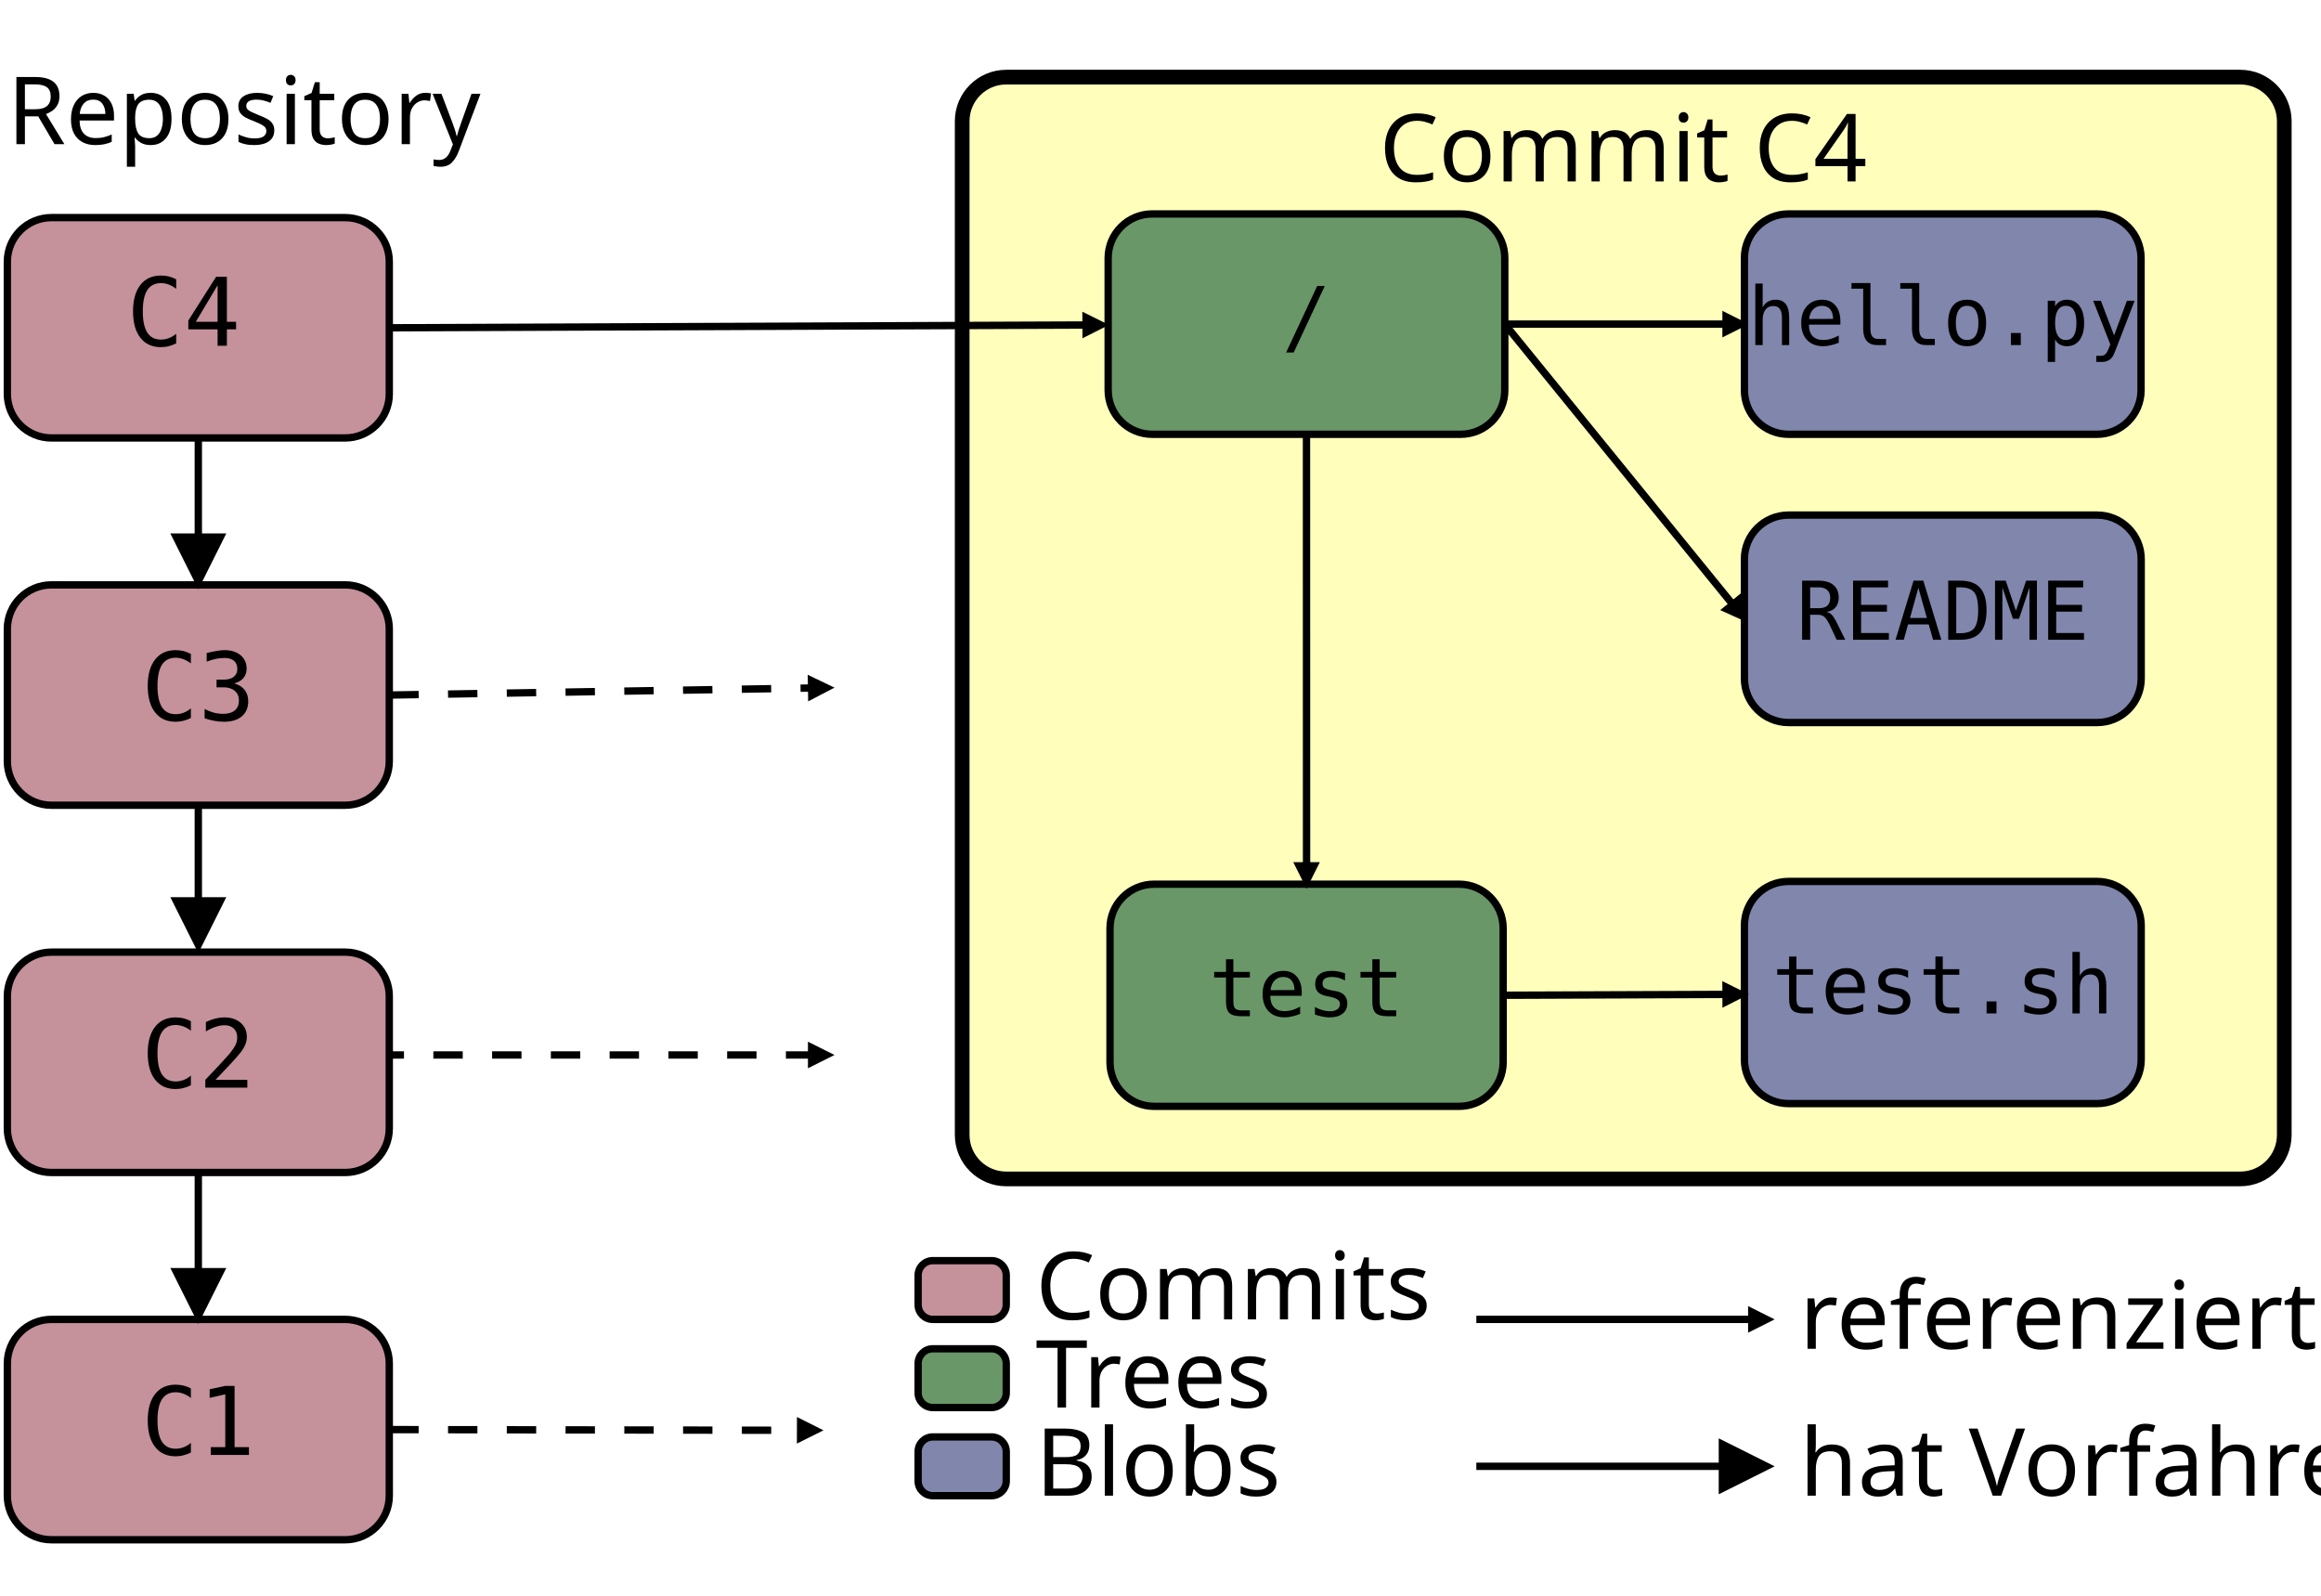
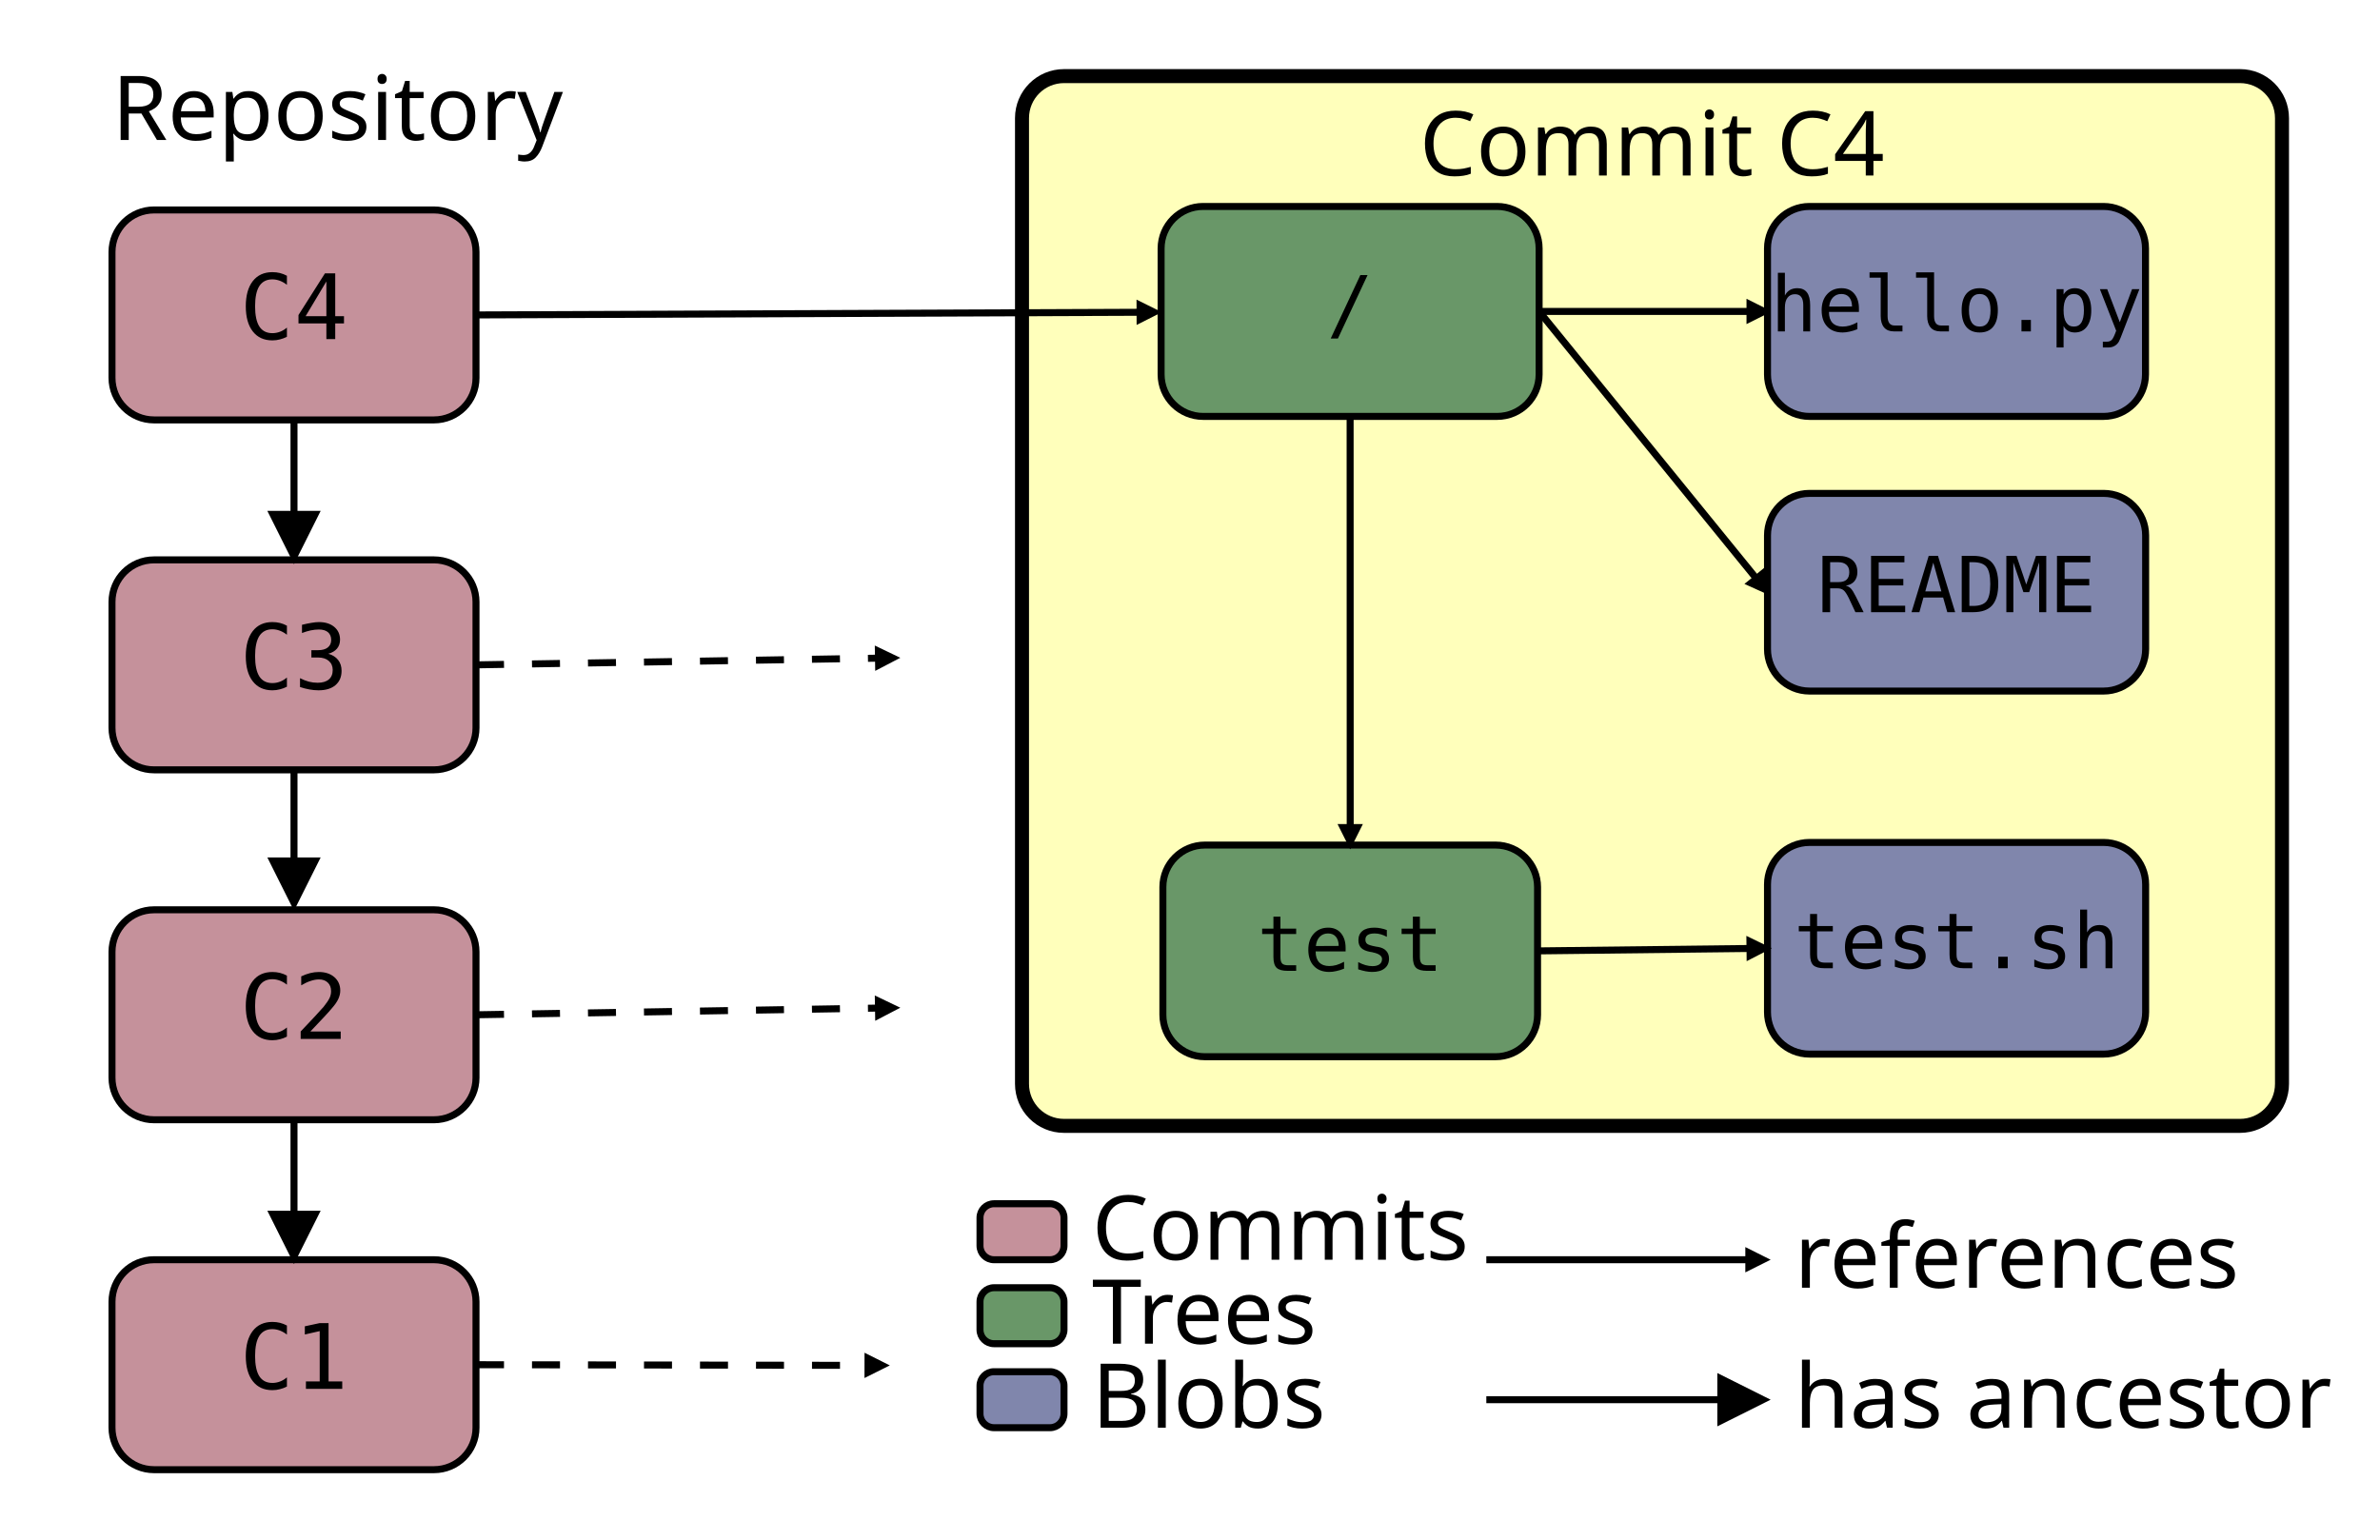
- <svg xmlns="http://www.w3.org/2000/svg" width="16cm" height="11cm" viewBox="339 -13 316 204">
+ <svg xmlns="http://www.w3.org/2000/svg" width="17cm" height="11cm" viewBox="-1 -460 330 220">
+   <rect style="fill: none; fill-opacity:0; stroke-width: 2.35099e-037; stroke: #000000" x="0" y="-460" width="330" height="220" />
  <g>
-     <rect style="fill: #c5919b" x="340" y="10" width="52" height="30" rx="6" ry="6" />
-     <rect style="fill: none; fill-opacity:0; stroke-width: 1; stroke-linejoin: round; stroke: #000000" x="340" y="10" width="52" height="30" rx="6" ry="6" />
+     <rect style="fill: #c5919b" x="10" y="-430" width="52" height="30" rx="6" ry="6" />
+     <rect style="fill: none; fill-opacity:0; stroke-width: 1; stroke-linejoin: round; stroke: #000000" x="10" y="-430" width="52" height="30" rx="6" ry="6" />
  </g>
-   <text font-size="12.892" style="fill: #000000;text-anchor:middle;font-family:monospace;font-style:normal;font-weight:normal" x="364" y="27.45">
-     <tspan x="364" y="27.45">C4</tspan>
+   <text font-size="12.892" style="fill: #000000;text-anchor:middle;font-family:monospace;font-style:normal;font-weight:normal" x="36" y="-411.55">
+     <tspan x="36" y="-411.55">C4</tspan>
  </text>
  <g>
-     <rect style="fill: #c5919b" x="340" y="60" width="52" height="30" rx="6" ry="6" />
-     <rect style="fill: none; fill-opacity:0; stroke-width: 1; stroke-linejoin: round; stroke: #000000" x="340" y="60" width="52" height="30" rx="6" ry="6" />
+     <rect style="fill: #c5919b" x="10" y="-380" width="52" height="30" rx="6" ry="6" />
+     <rect style="fill: none; fill-opacity:0; stroke-width: 1; stroke-linejoin: round; stroke: #000000" x="10" y="-380" width="52" height="30" rx="6" ry="6" />
  </g>
-   <text font-size="12.892" style="fill: #000000;text-anchor:middle;font-family:monospace;font-style:normal;font-weight:normal" x="366" y="78.45">
-     <tspan x="366" y="78.45">C3</tspan>
+   <text font-size="12.892" style="fill: #000000;text-anchor:middle;font-family:monospace;font-style:normal;font-weight:normal" x="36" y="-361.55">
+     <tspan x="36" y="-361.55">C3</tspan>
  </text>
-   <text font-size="11.2" style="fill: #000000;text-anchor:middle;font-family:monospace;font-style:normal;font-weight:normal" x="366" y="127.975">
-     <tspan x="366" y="127.975">A</tspan>
+   <text font-size="11.2" style="fill: #000000;text-anchor:middle;font-family:monospace;font-style:normal;font-weight:normal" x="36" y="-312.025">
+     <tspan x="36" y="-312.025">A</tspan>
  </text>
  <g>
-     <line style="fill: none; fill-opacity:0; stroke-width: 1; stroke-linejoin: round; stroke: #000000" x1="366" y1="40" x2="366" y2="53.5" />
-     <polygon style="fill: #000000" points="363,53.5 366,59.5 369,53.5 " />
-     <polygon style="fill: none; fill-opacity:0; stroke-width: 1; stroke: #000000" points="363,53.5 366,59.5 369,53.5 " />
+     <line style="fill: none; fill-opacity:0; stroke-width: 1; stroke-linejoin: round; stroke: #000000" x1="36" y1="-400" x2="36" y2="-386.5" />
+     <polygon style="fill: #000000" points="33,-386.5 36,-380.5 39,-386.5 " />
+     <polygon style="fill: none; fill-opacity:0; stroke-width: 1; stroke: #000000" points="33,-386.5 36,-380.5 39,-386.5 " />
  </g>
  <g>
-     <line style="fill: none; fill-opacity:0; stroke-width: 1; stroke: #000000" x1="366" y1="90" x2="366" y2="103.017" />
-     <polygon style="fill: #000000" points="363,103.017 366,109.017 369,103.017 " />
-     <polygon style="fill: none; fill-opacity:0; stroke-width: 1; stroke: #000000" points="363,103.017 366,109.017 369,103.017 " />
+     <line style="fill: none; fill-opacity:0; stroke-width: 1; stroke: #000000" x1="36" y1="-350" x2="36" y2="-336.983" />
+     <polygon style="fill: #000000" points="33,-336.983 36,-330.983 39,-336.983 " />
+     <polygon style="fill: none; fill-opacity:0; stroke-width: 1; stroke: #000000" points="33,-336.983 36,-330.983 39,-336.983 " />
  </g>
-   <text font-size="12.8" style="fill: #000000;text-anchor:start;font-family:sans-serif;font-style:normal;font-weight:normal" x="340" y="0">
-     <tspan x="340" y="0">Repository</tspan>
+   <text font-size="12.8" style="fill: #000000;text-anchor:start;font-family:sans-serif;font-style:normal;font-weight:normal" x="10" y="-440">
+     <tspan x="10" y="-440">Repository</tspan>
  </text>
  <g>
-     <line style="fill: none; fill-opacity:0; stroke-width: 1; stroke: #000000" x1="540" y1="180" x2="573.5" y2="180" />
-     <polygon style="fill: #000000" points="573.5,183 579.5,180 573.5,177 " />
-     <polygon style="fill: none; fill-opacity:0; stroke-width: 1; stroke: #000000" points="573.5,183 579.5,180 573.5,177 " />
+     <line style="fill: none; fill-opacity:0; stroke-width: 1; stroke: #000000" x1="206.332" y1="-260" x2="239.832" y2="-260" />
+     <polygon style="fill: #000000" points="239.832,-257 245.832,-260 239.832,-263 " />
+     <polygon style="fill: none; fill-opacity:0; stroke-width: 1; stroke: #000000" points="239.832,-257 245.832,-260 239.832,-263 " />
  </g>
-   <text font-size="12.8" style="fill: #000000;text-anchor:start;font-family:sans-serif;font-style:normal;font-weight:normal" x="584" y="184">
-     <tspan x="584" y="184">hat Vorfahre</tspan>
+   <text font-size="12.8" style="fill: #000000;text-anchor:start;font-family:sans-serif;font-style:normal;font-weight:normal" x="250.332" y="-256">
+     <tspan x="250.332" y="-256">has ancestor</tspan>
  </text>
  <g>
-     <line style="fill: none; fill-opacity:0; stroke-width: 1; stroke: #000000" x1="540" y1="160" x2="577.5" y2="160" />
-     <polygon style="fill: #000000" points="577.5,161 579.5,160 577.5,159 " />
-     <polygon style="fill: none; fill-opacity:0; stroke-width: 1; stroke: #000000" points="577.5,161 579.5,160 577.5,159 " />
+     <line style="fill: none; fill-opacity:0; stroke-width: 1; stroke: #000000" x1="206.332" y1="-280" x2="243.832" y2="-280" />
+     <polygon style="fill: #000000" points="243.832,-279 245.832,-280 243.832,-281 " />
+     <polygon style="fill: none; fill-opacity:0; stroke-width: 1; stroke: #000000" points="243.832,-279 245.832,-280 243.832,-281 " />
  </g>
-   <text font-size="12.8" style="fill: #000000;text-anchor:start;font-family:sans-serif;font-style:normal;font-weight:normal" x="584" y="164">
-     <tspan x="584" y="164">referenziert</tspan>
+   <text font-size="12.8" style="fill: #000000;text-anchor:start;font-family:sans-serif;font-style:normal;font-weight:normal" x="250.332" y="-276">
+     <tspan x="250.332" y="-276">references</tspan>
  </text>
  <g>
-     <rect style="fill: #c5919b" x="464" y="152" width="12" height="8" rx="2" ry="2" />
-     <rect style="fill: none; fill-opacity:0; stroke-width: 1; stroke-linejoin: round; stroke: #000000" x="464" y="152" width="12" height="8" rx="2" ry="2" />
+     <rect style="fill: #c5919b" x="134" y="-288" width="12" height="8" rx="2" ry="2" />
+     <rect style="fill: none; fill-opacity:0; stroke-width: 1; stroke-linejoin: round; stroke: #000000" x="134" y="-288" width="12" height="8" rx="2" ry="2" />
  </g>
  <g>
-     <rect style="fill: #699768" x="464" y="164" width="12" height="8" rx="2" ry="2" />
-     <rect style="fill: none; fill-opacity:0; stroke-width: 1; stroke-linejoin: round; stroke: #000000" x="464" y="164" width="12" height="8" rx="2" ry="2" />
+     <rect style="fill: #699768" x="134" y="-276" width="12" height="8" rx="2" ry="2" />
+     <rect style="fill: none; fill-opacity:0; stroke-width: 1; stroke-linejoin: round; stroke: #000000" x="134" y="-276" width="12" height="8" rx="2" ry="2" />
  </g>
  <g>
-     <rect style="fill: #8086ac" x="464" y="176" width="12" height="8" rx="2" ry="2" />
-     <rect style="fill: none; fill-opacity:0; stroke-width: 1; stroke-linejoin: round; stroke: #000000" x="464" y="176" width="12" height="8" rx="2" ry="2" />
+     <rect style="fill: #8086ac" x="134" y="-264" width="12" height="8" rx="2" ry="2" />
+     <rect style="fill: none; fill-opacity:0; stroke-width: 1; stroke-linejoin: round; stroke: #000000" x="134" y="-264" width="12" height="8" rx="2" ry="2" />
  </g>
-   <text font-size="12.8" style="fill: #000000;text-anchor:start;font-family:sans-serif;font-style:normal;font-weight:normal" x="480" y="160">
-     <tspan x="480" y="160">Commits</tspan>
+   <text font-size="12.8" style="fill: #000000;text-anchor:start;font-family:sans-serif;font-style:normal;font-weight:normal" x="150" y="-280">
+     <tspan x="150" y="-280">Commits</tspan>
  </text>
-   <text font-size="12.8" style="fill: #000000;text-anchor:start;font-family:sans-serif;font-style:normal;font-weight:normal" x="480" y="172">
-     <tspan x="480" y="172">Trees</tspan>
+   <text font-size="12.8" style="fill: #000000;text-anchor:start;font-family:sans-serif;font-style:normal;font-weight:normal" x="150" y="-268">
+     <tspan x="150" y="-268">Trees</tspan>
  </text>
-   <text font-size="12.8" style="fill: #000000;text-anchor:start;font-family:sans-serif;font-style:normal;font-weight:normal" x="480" y="184">
-     <tspan x="480" y="184">Blobs</tspan>
+   <text font-size="12.8" style="fill: #000000;text-anchor:start;font-family:sans-serif;font-style:normal;font-weight:normal" x="150" y="-256">
+     <tspan x="150" y="-256">Blobs</tspan>
  </text>
  <g>
-     <line style="fill: none; fill-opacity:0; stroke-width: 1; stroke-linejoin: round; stroke-dasharray: 4; stroke: #000000" x1="392" y1="75" x2="449.5" y2="74.042" />
-     <polygon style="fill: #000000" points="449.517,75.041 451.5,74.008 449.484,73.042 " />
-     <polygon style="fill: none; fill-opacity:0; stroke-width: 1; stroke: #000000" points="449.517,75.041 451.5,74.008 449.484,73.042 " />
+     <line style="fill: none; fill-opacity:0; stroke-width: 1; stroke-linejoin: round; stroke-dasharray: 4; stroke: #000000" x1="62" y1="-365" x2="119.5" y2="-365.958" />
+     <polygon style="fill: #000000" points="119.517,-364.958 121.5,-365.992 119.484,-366.958 " />
+     <polygon style="fill: none; fill-opacity:0; stroke-width: 1; stroke: #000000" points="119.517,-364.958 121.5,-365.992 119.484,-366.958 " />
  </g>
  <g>
-     <line style="fill: none; fill-opacity:0; stroke-width: 1; stroke-dasharray: 4; stroke: #000000" x1="390" y1="124" x2="449.5" y2="124" />
-     <polygon style="fill: #000000" points="449.5,125 451.5,124 449.5,123 " />
-     <polygon style="fill: none; fill-opacity:0; stroke-width: 1; stroke: #000000" points="449.5,125 451.5,124 449.5,123 " />
+     <line style="fill: none; fill-opacity:0; stroke-width: 1; stroke-dasharray: 4; stroke: #000000" x1="62" y1="-315" x2="119.5" y2="-315.958" />
+     <polygon style="fill: #000000" points="119.517,-314.958 121.5,-315.992 119.484,-316.958 " />
+     <polygon style="fill: none; fill-opacity:0; stroke-width: 1; stroke: #000000" points="119.517,-314.958 121.5,-315.992 119.484,-316.958 " />
  </g>
-   <text font-size="12.8" style="fill: #000000;text-anchor:start;font-family:sans-serif;font-style:normal;font-weight:normal" x="516.886" y="115.871">
-     <tspan x="516.886" y="115.871" />
+   <text font-size="12.8" style="fill: #000000;text-anchor:start;font-family:sans-serif;font-style:normal;font-weight:normal" x="186.888" y="-324.128">
+     <tspan x="186.888" y="-324.128" />
  </text>
  <g>
-     <rect style="fill: #ffffbb" x="470" y="-9.125" width="180" height="150" rx="6" ry="6" />
-     <rect style="fill: none; fill-opacity:0; stroke-width: 2; stroke-linejoin: round; stroke: #000000" x="470" y="-9.125" width="180" height="150" rx="6" ry="6" />
+     <rect style="fill: #ffffbb" x="140" y="-449.126" width="180" height="150" rx="6" ry="6" />
+     <rect style="fill: none; fill-opacity:0; stroke-width: 2; stroke-linejoin: round; stroke: #000000" x="140" y="-449.126" width="180" height="150" rx="6" ry="6" />
  </g>
  <g>
-     <rect style="fill: #699768" x="490.126" y="100.75" width="53.524" height="30.243" rx="6" ry="6" />
-     <rect style="fill: none; fill-opacity:0; stroke-width: 1; stroke-linejoin: round; stroke: #000000" x="490.126" y="100.75" width="53.524" height="30.243" rx="6" ry="6" />
+     <rect style="fill: #699768" x="160.126" y="-339.25" width="53.524" height="30.243" rx="6" ry="6" />
+     <rect style="fill: none; fill-opacity:0; stroke-width: 1; stroke-linejoin: round; stroke: #000000" x="160.126" y="-339.25" width="53.524" height="30.243" rx="6" ry="6" />
  </g>
  <g>
-     <rect style="fill: #c5919b" x="340" y="110" width="52" height="30" rx="6" ry="6" />
-     <rect style="fill: none; fill-opacity:0; stroke-width: 1; stroke-linejoin: round; stroke: #000000" x="340" y="110" width="52" height="30" rx="6" ry="6" />
+     <rect style="fill: #c5919b" x="10" y="-330" width="52" height="30" rx="6" ry="6" />
+     <rect style="fill: none; fill-opacity:0; stroke-width: 1; stroke-linejoin: round; stroke: #000000" x="10" y="-330" width="52" height="30" rx="6" ry="6" />
  </g>
  <g>
-     <rect style="fill: #699768" x="489.874" y="9.5" width="54" height="30" rx="6" ry="6" />
-     <rect style="fill: none; fill-opacity:0; stroke-width: 1; stroke-linejoin: round; stroke: #000000" x="489.874" y="9.5" width="54" height="30" rx="6" ry="6" />
+     <rect style="fill: #699768" x="159.874" y="-430.5" width="54" height="30" rx="6" ry="6" />
+     <rect style="fill: none; fill-opacity:0; stroke-width: 1; stroke-linejoin: round; stroke: #000000" x="159.874" y="-430.5" width="54" height="30" rx="6" ry="6" />
  </g>
  <g>
-     <rect style="fill: #8086ac" x="576.5" y="50.5" width="54.02" height="28.243" rx="6" ry="6" />
-     <rect style="fill: none; fill-opacity:0; stroke-width: 1; stroke-linejoin: round; stroke: #000000" x="576.5" y="50.5" width="54.02" height="28.243" rx="6" ry="6" />
+     <rect style="fill: #8086ac" x="246.5" y="-389.5" width="54.02" height="28.243" rx="6" ry="6" />
+     <rect style="fill: none; fill-opacity:0; stroke-width: 1; stroke-linejoin: round; stroke: #000000" x="246.5" y="-389.5" width="54.02" height="28.243" rx="6" ry="6" />
  </g>
  <g>
-     <rect style="fill: #8086ac" x="576.5" y="100.375" width="54.02" height="30.243" rx="6" ry="6" />
-     <rect style="fill: none; fill-opacity:0; stroke-width: 1; stroke-linejoin: round; stroke: #000000" x="576.5" y="100.375" width="54.02" height="30.243" rx="6" ry="6" />
+     <rect style="fill: #8086ac" x="246.5" y="-339.624" width="54.02" height="30.243" rx="6" ry="6" />
+     <rect style="fill: none; fill-opacity:0; stroke-width: 1; stroke-linejoin: round; stroke: #000000" x="246.5" y="-339.624" width="54.02" height="30.243" rx="6" ry="6" />
  </g>
  <g>
-     <line style="fill: none; fill-opacity:0; stroke-width: 1; stroke-linejoin: round; stroke: #000000" x1="392" y1="25" x2="486.867" y2="24.62" />
-     <polygon style="fill: #000000" points="486.871,25.62 488.867,24.612 486.863,23.62 " />
-     <polygon style="fill: none; fill-opacity:0; stroke-width: 1; stroke: #000000" points="486.871,25.62 488.867,24.612 486.863,23.62 " />
+     <line style="fill: none; fill-opacity:0; stroke-width: 1; stroke-linejoin: round; stroke: #000000" x1="62" y1="-415" x2="156.867" y2="-415.38" />
+     <polygon style="fill: #000000" points="156.871,-414.38 158.867,-415.388 156.863,-416.38 " />
+     <polygon style="fill: none; fill-opacity:0; stroke-width: 1; stroke: #000000" points="156.871,-414.38 158.867,-415.388 156.863,-416.38 " />
  </g>
  <g>
-     <line style="fill: none; fill-opacity:0; stroke-width: 1; stroke: #000000" x1="543.876" y1="24.5" x2="574" y2="24.5" />
-     <polygon style="fill: #000000" points="574,25.5 576,24.5 574,23.5 " />
-     <polygon style="fill: none; fill-opacity:0; stroke-width: 1; stroke: #000000" points="574,25.5 576,24.5 574,23.5 " />
+     <line style="fill: none; fill-opacity:0; stroke-width: 1; stroke: #000000" x1="213.874" y1="-415.5" x2="244" y2="-415.5" />
+     <polygon style="fill: #000000" points="244,-414.5 246,-415.5 244,-416.5 " />
+     <polygon style="fill: none; fill-opacity:0; stroke-width: 1; stroke: #000000" points="244,-414.5 246,-415.5 244,-416.5 " />
  </g>
  <g>
-     <line style="fill: none; fill-opacity:0; stroke-width: 1; stroke: #000000" x1="516.876" y1="39.5" x2="516.886" y2="98.25" />
-     <polygon style="fill: #000000" points="515.886,98.25 516.886,100.25 517.886,98.25 " />
-     <polygon style="fill: none; fill-opacity:0; stroke-width: 1; stroke: #000000" points="515.886,98.25 516.886,100.25 517.886,98.25 " />
+     <line style="fill: none; fill-opacity:0; stroke-width: 1; stroke: #000000" x1="186.874" y1="-400.5" x2="186.887" y2="-341.75" />
+     <polygon style="fill: #000000" points="185.887,-341.75 186.888,-339.75 187.887,-341.75 " />
+     <polygon style="fill: none; fill-opacity:0; stroke-width: 1; stroke: #000000" points="185.887,-341.75 186.888,-339.75 187.887,-341.75 " />
  </g>
  <g>
-     <line style="fill: none; fill-opacity:0; stroke-width: 1; stroke: #000000" x1="543.876" y1="24.5" x2="574.923" y2="62.682" />
-     <polygon style="fill: #000000" points="574.147,63.313 576.185,64.234 575.699,62.051 " />
-     <polygon style="fill: none; fill-opacity:0; stroke-width: 1; stroke: #000000" points="574.147,63.313 576.185,64.234 575.699,62.051 " />
+     <line style="fill: none; fill-opacity:0; stroke-width: 1; stroke: #000000" x1="213.874" y1="-415.5" x2="244.923" y2="-377.318" />
+     <polygon style="fill: #000000" points="244.147,-376.687 246.185,-375.766 245.699,-377.949 " />
+     <polygon style="fill: none; fill-opacity:0; stroke-width: 1; stroke: #000000" points="244.147,-376.687 246.185,-375.766 245.699,-377.949 " />
  </g>
-   <text font-size="11.029" style="fill: #000000;text-anchor:middle;font-family:monospace;font-style:normal;font-weight:normal" x="516.876" y="27.35">
-     <tspan x="516.876" y="27.35">/</tspan>
+   <text font-size="11.029" style="fill: #000000;text-anchor:middle;font-family:monospace;font-style:normal;font-weight:normal" x="186.874" y="-412.65">
+     <tspan x="186.874" y="-412.65">/</tspan>
  </text>
-   <text font-size="11.029" style="fill: #000000;text-anchor:middle;font-family:monospace;font-style:normal;font-weight:normal" x="516.886" y="118.721">
-     <tspan x="516.886" y="118.721">test</tspan>
+   <text font-size="11.029" style="fill: #000000;text-anchor:middle;font-family:monospace;font-style:normal;font-weight:normal" x="186.888" y="-321.278">
+     <tspan x="186.888" y="-321.278">test</tspan>
  </text>
-   <text font-size="11.029" style="fill: #000000;text-anchor:middle;font-family:monospace;font-style:normal;font-weight:normal" x="603.51" y="67.471">
-     <tspan x="603.51" y="67.471">README</tspan>
+   <text font-size="11.029" style="fill: #000000;text-anchor:middle;font-family:monospace;font-style:normal;font-weight:normal" x="273.51" y="-372.528">
+     <tspan x="273.51" y="-372.528">README</tspan>
  </text>
-   <text font-size="11.029" style="fill: #000000;text-anchor:middle;font-family:monospace;font-style:normal;font-weight:normal" x="603.51" y="118.346">
-     <tspan x="603.51" y="118.346">test.sh</tspan>
+   <text font-size="11.029" style="fill: #000000;text-anchor:middle;font-family:monospace;font-style:normal;font-weight:normal" x="273.51" y="-321.654">
+     <tspan x="273.51" y="-321.654">test.sh</tspan>
  </text>
-   <text font-size="12.8" style="fill: #000000;text-anchor:middle;font-family:sans-serif;font-style:normal;font-weight:normal" x="560" y="5.075">
-     <tspan x="560" y="5.075">Commit  C4</tspan>
+   <text font-size="12.8" style="fill: #000000;text-anchor:middle;font-family:sans-serif;font-style:normal;font-weight:normal" x="230" y="-434.925">
+     <tspan x="230" y="-434.925">Commit  C4</tspan>
  </text>
  <g>
-     <line style="fill: none; fill-opacity:0; stroke-width: 1; stroke: #000000" x1="543.648" y1="115.871" x2="574" y2="115.756" />
-     <polygon style="fill: #000000" points="574.004,116.756 576,115.748 573.996,114.756 " />
-     <polygon style="fill: none; fill-opacity:0; stroke-width: 1; stroke: #000000" points="574.004,116.756 576,115.748 573.996,114.756 " />
+     <line style="fill: none; fill-opacity:0; stroke-width: 1; stroke: #000000" x1="213.65" y1="-324.128" x2="244" y2="-324.475" />
+     <polygon style="fill: #000000" points="244.012,-323.475 246,-324.498 243.989,-325.475 " />
+     <polygon style="fill: none; fill-opacity:0; stroke-width: 1; stroke: #000000" points="244.012,-323.475 246,-324.498 243.989,-325.475 " />
  </g>
-   <text font-size="12.892" style="fill: #000000;text-anchor:middle;font-family:monospace;font-style:normal;font-weight:normal" x="366" y="128.45">
-     <tspan x="366" y="128.45">C2</tspan>
+   <text font-size="12.892" style="fill: #000000;text-anchor:middle;font-family:monospace;font-style:normal;font-weight:normal" x="36" y="-311.55">
+     <tspan x="36" y="-311.55">C2</tspan>
  </text>
  <g>
-     <rect style="fill: #c5919b" x="340" y="160" width="52" height="30" rx="6" ry="6" />
-     <rect style="fill: none; fill-opacity:0; stroke-width: 1; stroke-linejoin: round; stroke: #000000" x="340" y="160" width="52" height="30" rx="6" ry="6" />
+     <rect style="fill: #c5919b" x="10" y="-280" width="52" height="30" rx="6" ry="6" />
+     <rect style="fill: none; fill-opacity:0; stroke-width: 1; stroke-linejoin: round; stroke: #000000" x="10" y="-280" width="52" height="30" rx="6" ry="6" />
  </g>
  <g>
-     <line style="fill: none; fill-opacity:0; stroke-width: 1; stroke-linejoin: round; stroke: #000000" x1="366" y1="140" x2="366" y2="153.5" />
-     <polygon style="fill: #000000" points="363,153.5 366,159.5 369,153.5 " />
-     <polygon style="fill: none; fill-opacity:0; stroke-width: 1; stroke: #000000" points="363,153.5 366,159.5 369,153.5 " />
+     <line style="fill: none; fill-opacity:0; stroke-width: 1; stroke-linejoin: round; stroke: #000000" x1="36" y1="-300" x2="36" y2="-286.5" />
+     <polygon style="fill: #000000" points="33,-286.5 36,-280.5 39,-286.5 " />
+     <polygon style="fill: none; fill-opacity:0; stroke-width: 1; stroke: #000000" points="33,-286.5 36,-280.5 39,-286.5 " />
  </g>
-   <text font-size="12.892" style="fill: #000000;text-anchor:middle;font-family:monospace;font-style:normal;font-weight:normal" x="366" y="178.45">
-     <tspan x="366" y="178.45">C1</tspan>
+   <text font-size="12.892" style="fill: #000000;text-anchor:middle;font-family:monospace;font-style:normal;font-weight:normal" x="36" y="-261.55">
+     <tspan x="36" y="-261.55">C1</tspan>
  </text>
  <g>
-     <line style="fill: none; fill-opacity:0; stroke-width: 1; stroke-dasharray: 4; stroke: #000000" x1="392" y1="175" x2="448" y2="175.096" />
-     <polygon style="fill: #000000" points="447.998,176.096 450,175.099 448.002,174.096 " />
-     <polygon style="fill: none; fill-opacity:0; stroke-width: 1; stroke: #000000" points="447.998,176.096 450,175.099 448.002,174.096 " />
+     <line style="fill: none; fill-opacity:0; stroke-width: 1; stroke-dasharray: 4; stroke: #000000" x1="62" y1="-265" x2="118" y2="-264.904" />
+     <polygon style="fill: #000000" points="117.998,-263.904 120,-264.901 118.002,-265.904 " />
+     <polygon style="fill: none; fill-opacity:0; stroke-width: 1; stroke: #000000" points="117.998,-263.904 120,-264.901 118.002,-265.904 " />
  </g>
  <g>
-     <rect style="fill: #8086ac" x="576.5" y="9.5" width="54" height="30" rx="6" ry="6" />
-     <rect style="fill: none; fill-opacity:0; stroke-width: 1; stroke-linejoin: round; stroke: #000000" x="576.5" y="9.5" width="54" height="30" rx="6" ry="6" />
+     <rect style="fill: #8086ac" x="246.5" y="-430.5" width="54" height="30" rx="6" ry="6" />
+     <rect style="fill: none; fill-opacity:0; stroke-width: 1; stroke-linejoin: round; stroke: #000000" x="246.5" y="-430.5" width="54" height="30" rx="6" ry="6" />
  </g>
-   <text font-size="11.029" style="fill: #000000;text-anchor:middle;font-family:monospace;font-style:normal;font-weight:normal" x="603.5" y="27.35">
-     <tspan x="603.5" y="27.35">hello.py</tspan>
+   <text font-size="11.029" style="fill: #000000;text-anchor:middle;font-family:monospace;font-style:normal;font-weight:normal" x="273.5" y="-412.65">
+     <tspan x="273.5" y="-412.65">hello.py</tspan>
+   </text>
+   <text font-size="12.8" style="fill: #000000;text-anchor:start;font-family:sans-serif;font-style:normal;font-weight:normal" x="276.332" y="-280">
+     <tspan x="276.332" y="-280" />
+   </text>
+   <text font-size="12.8" style="fill: #000000;text-anchor:start;font-family:sans-serif;font-style:normal;font-weight:normal" x="256.332" y="-280">
+     <tspan x="256.332" y="-280" />
+   </text>
+   <text font-size="12.8" style="fill: #000000;text-anchor:start;font-family:sans-serif;font-style:normal;font-weight:normal" x="266.332" y="-280">
+     <tspan x="266.332" y="-280" />
+   </text>
+   <text font-size="12.8" style="fill: #000000;text-anchor:start;font-family:sans-serif;font-style:normal;font-weight:normal" x="266.332" y="-280">
+     <tspan x="266.332" y="-280" />
+   </text>
+   <text font-size="12.8" style="fill: #000000;text-anchor:start;font-family:sans-serif;font-style:normal;font-weight:normal" x="276.332" y="-280">
+     <tspan x="276.332" y="-280" />
+   </text>
+   <text font-size="12.8" style="fill: #000000;text-anchor:start;font-family:sans-serif;font-style:normal;font-weight:normal" x="276.332" y="-260">
+     <tspan x="276.332" y="-260" />
  </text>
</svg>
